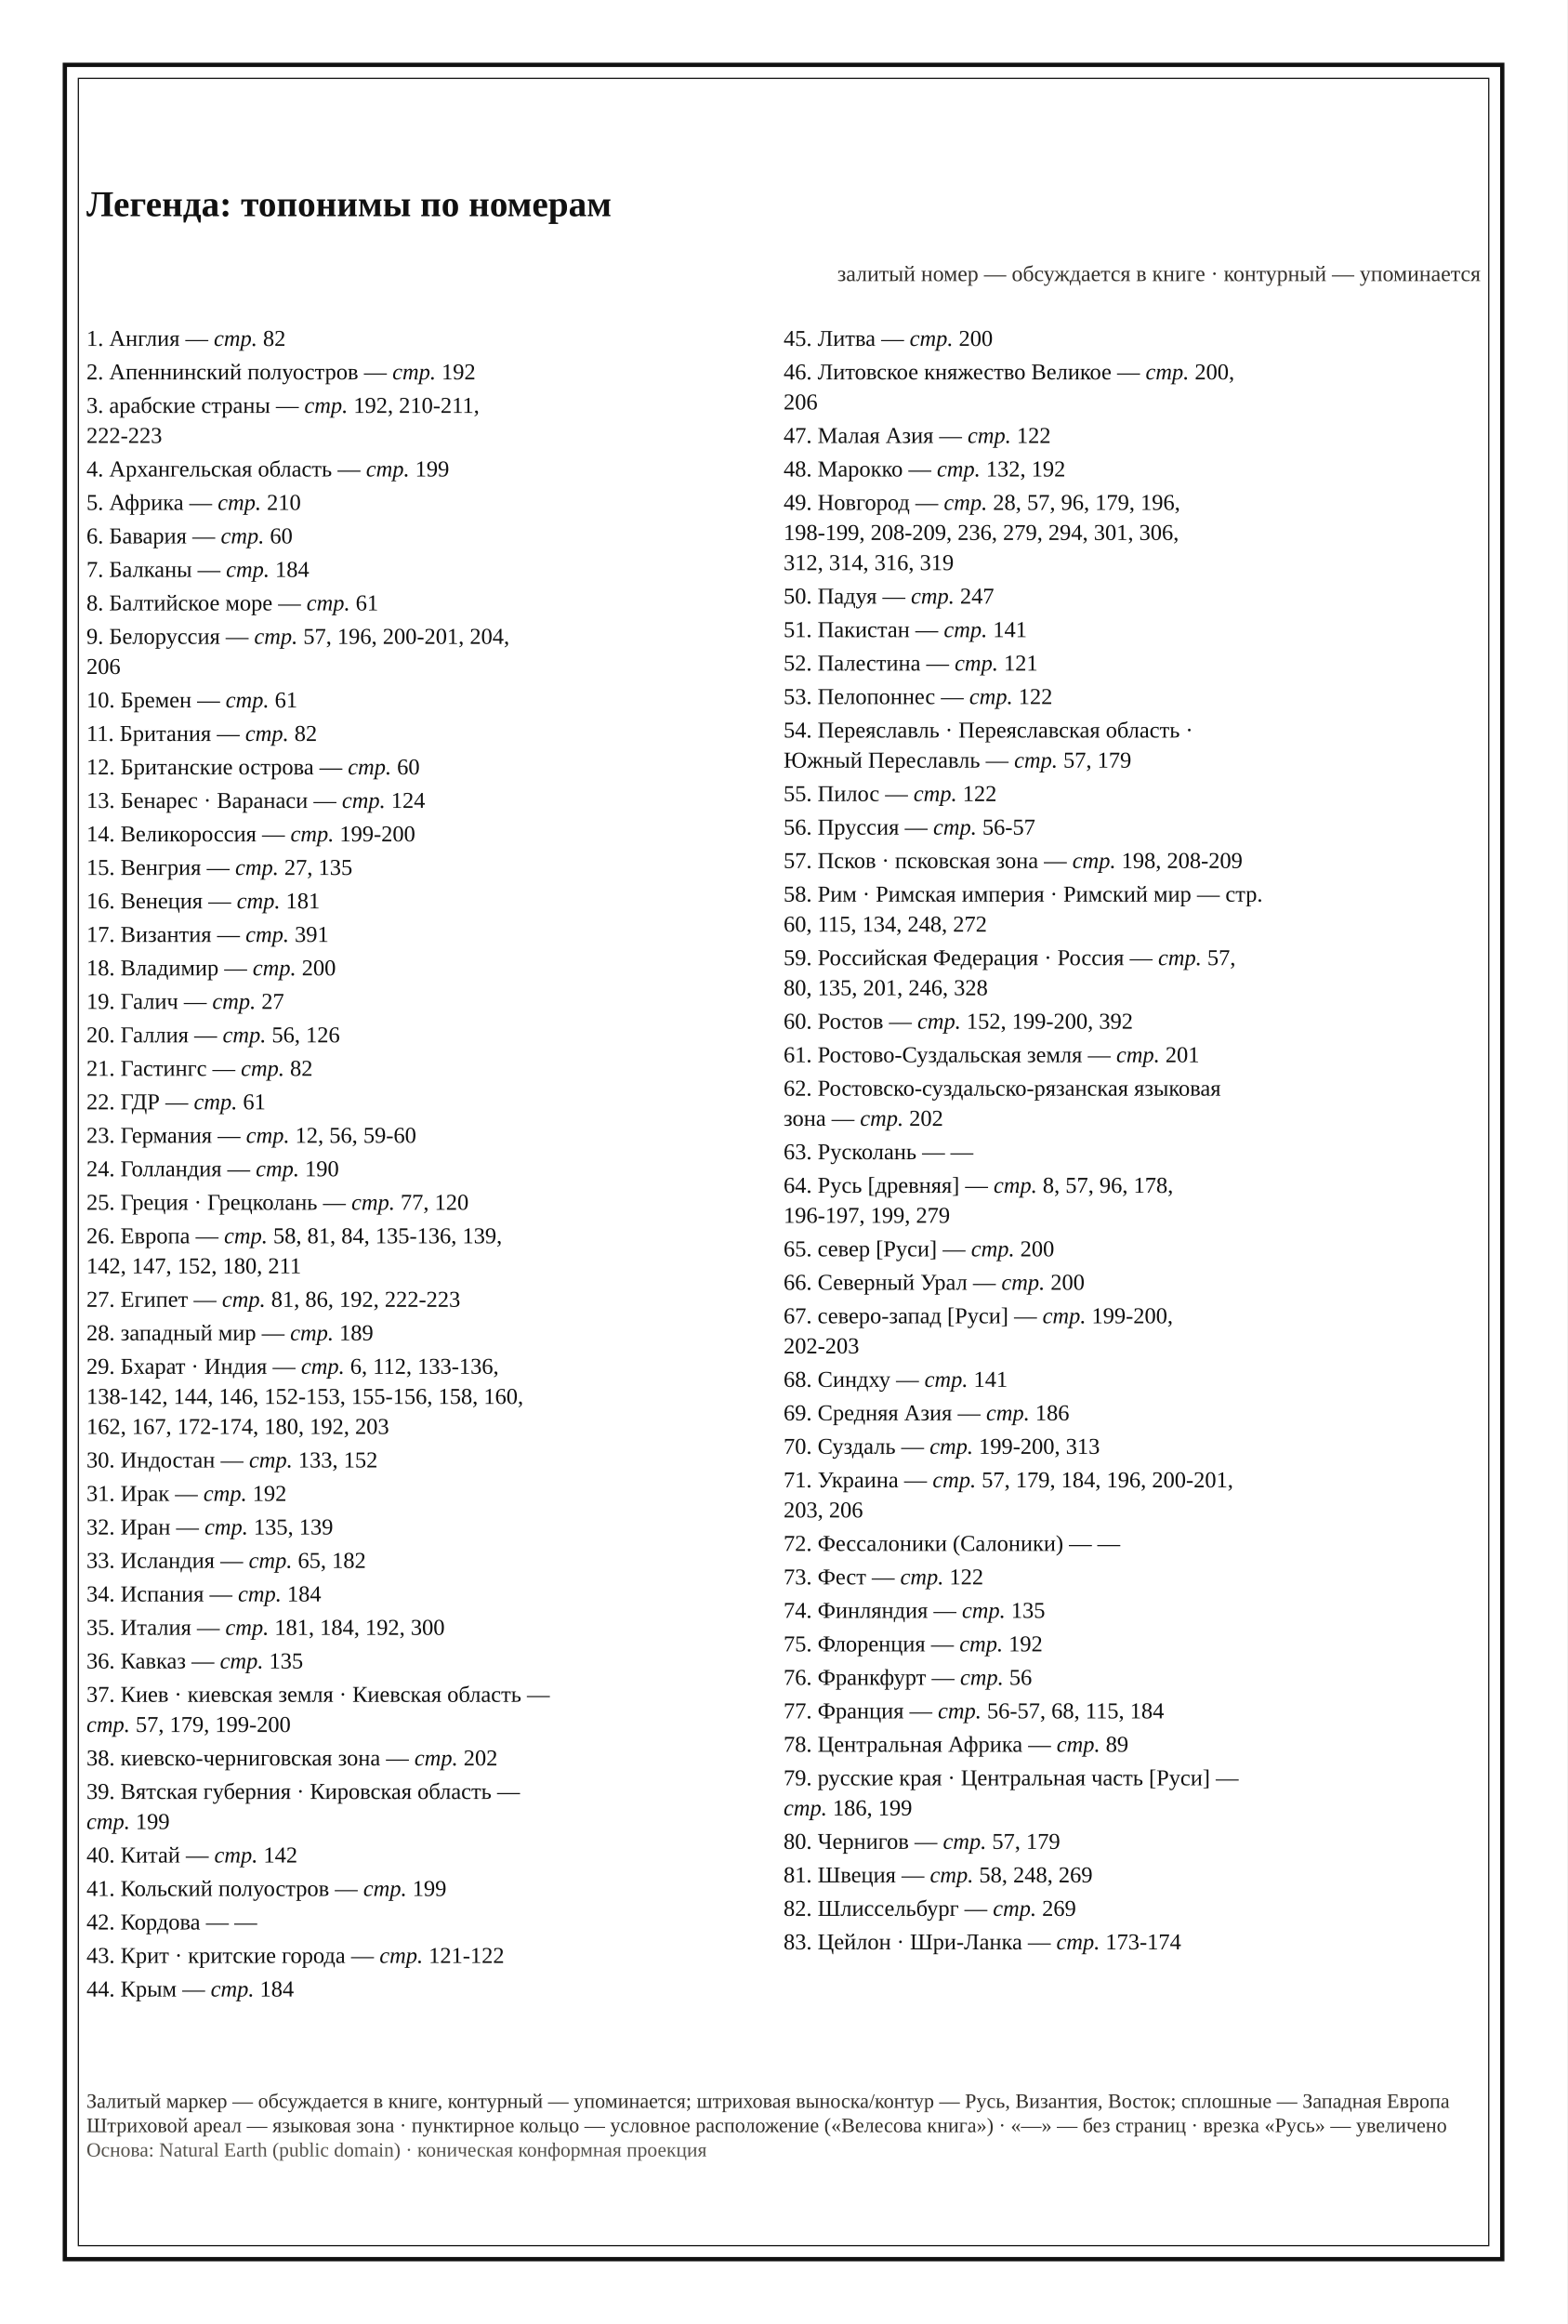
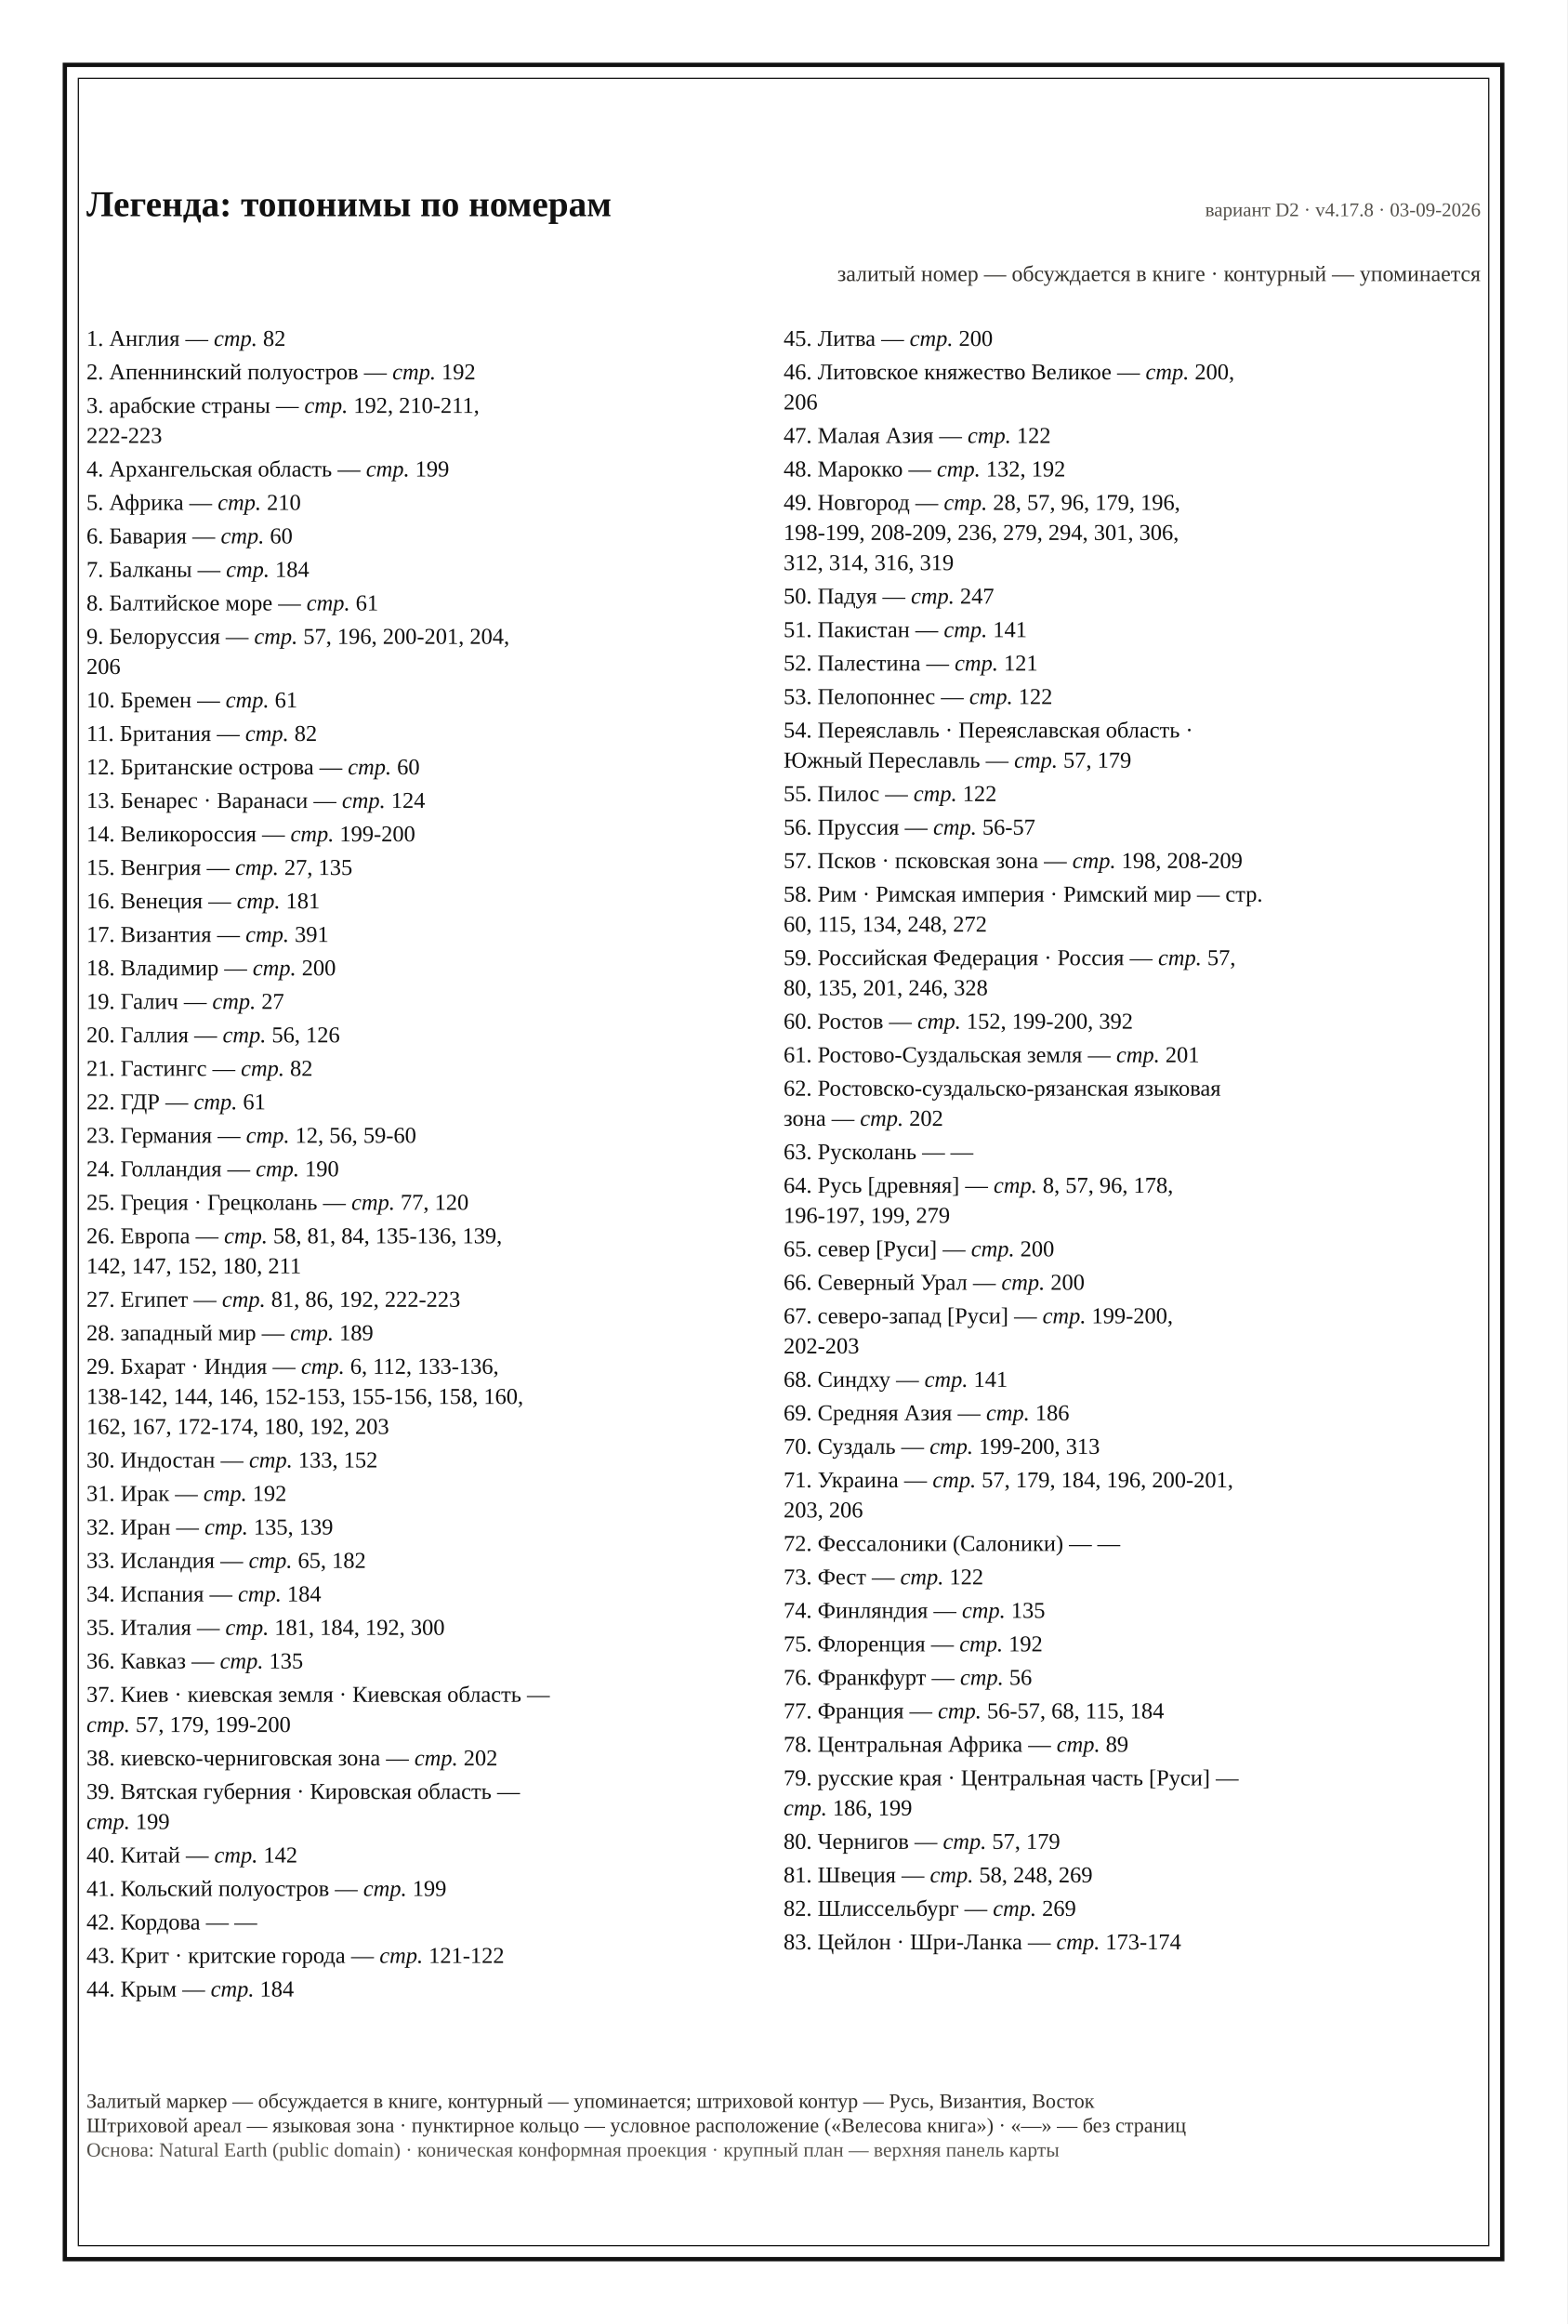
<svg xmlns="http://www.w3.org/2000/svg" viewBox="0 0 580 860" font-family="Georgia, 'Times New Roman', serif">
  <rect width="580" height="860" fill="#ffffff" />
  <defs>
    <clipPath id="map-clip-Dlegend">
      <rect x="0.00" y="0.00" width="580.00" height="860.00" />
    </clipPath>
    <pattern id="hatch-Dlegend" width="5" height="5" patternTransform="rotate(45)" patternUnits="userSpaceOnUse">
      <line x1="0" y1="0" x2="0" y2="5" stroke="#6a655c" stroke-width="0.7" />
    </pattern>
  </defs>
  <rect x="24.00" y="24.00" width="532.00" height="812.00" fill="none" stroke="#111111" stroke-width="1.6" />
  <rect x="29.00" y="29.00" width="522.00" height="802.00" fill="none" stroke="#111111" stroke-width="0.45" />
  <text x="32" y="80.00" font-size="13.5" font-weight="bold" fill="#111111">Легенда: топонимы по номерам</text>
  <text x="548" y="104.00" text-anchor="end" font-size="8.2" fill="#33302b">залитый номер — обсуждается в книге · контурный — упоминается</text>
+   <text x="548" y="80.00" text-anchor="end" font-size="7.2" fill="#55524c">вариант D2 · v4.17.8 · 03-09-2026</text>
  <text x="32.00" y="128.00" font-size="8.4" fill="#111111">
    <tspan x="32.00" dy="0">1. Англия — <tspan font-style="italic">стр.</tspan> 82</tspan>
  </text>
  <text x="32.00" y="140.39" font-size="8.4" fill="#111111">
    <tspan x="32.00" dy="0">2. Апеннинский полуостров — <tspan font-style="italic">стр.</tspan> 192</tspan>
  </text>
  <text x="32.00" y="152.78" font-size="8.4" fill="#111111">
    <tspan x="32.00" dy="0">3. арабские страны — <tspan font-style="italic">стр.</tspan> 192, 210-211,</tspan>
    <tspan x="32.00" dy="11.13">222-223</tspan>
  </text>
  <text x="32.00" y="176.31" font-size="8.4" fill="#111111">
    <tspan x="32.00" dy="0">4. Архангельская область — <tspan font-style="italic">стр.</tspan> 199</tspan>
  </text>
  <text x="32.00" y="188.70" font-size="8.4" fill="#111111">
    <tspan x="32.00" dy="0">5. Африка — <tspan font-style="italic">стр.</tspan> 210</tspan>
  </text>
  <text x="32.00" y="201.09" font-size="8.4" fill="#111111">
    <tspan x="32.00" dy="0">6. Бавария — <tspan font-style="italic">стр.</tspan> 60</tspan>
  </text>
  <text x="32.00" y="213.49" font-size="8.4" fill="#111111">
    <tspan x="32.00" dy="0">7. Балканы — <tspan font-style="italic">стр.</tspan> 184</tspan>
  </text>
  <text x="32.00" y="225.88" font-size="8.4" fill="#111111">
    <tspan x="32.00" dy="0">8. Балтийское море — <tspan font-style="italic">стр.</tspan> 61</tspan>
  </text>
  <text x="32.00" y="238.27" font-size="8.4" fill="#111111">
    <tspan x="32.00" dy="0">9. Белоруссия — <tspan font-style="italic">стр.</tspan> 57, 196, 200-201, 204,</tspan>
    <tspan x="32.00" dy="11.13">206</tspan>
  </text>
  <text x="32.00" y="261.79" font-size="8.4" fill="#111111">
    <tspan x="32.00" dy="0">10. Бремен — <tspan font-style="italic">стр.</tspan> 61</tspan>
  </text>
  <text x="32.00" y="274.19" font-size="8.4" fill="#111111">
    <tspan x="32.00" dy="0">11. Британия — <tspan font-style="italic">стр.</tspan> 82</tspan>
  </text>
  <text x="32.00" y="286.58" font-size="8.4" fill="#111111">
    <tspan x="32.00" dy="0">12. Британские острова — <tspan font-style="italic">стр.</tspan> 60</tspan>
  </text>
  <text x="32.00" y="298.97" font-size="8.4" fill="#111111">
    <tspan x="32.00" dy="0">13. Бенарес · Варанаси — <tspan font-style="italic">стр.</tspan> 124</tspan>
  </text>
  <text x="32.00" y="311.36" font-size="8.4" fill="#111111">
    <tspan x="32.00" dy="0">14. Великороссия — <tspan font-style="italic">стр.</tspan> 199-200</tspan>
  </text>
  <text x="32.00" y="323.75" font-size="8.4" fill="#111111">
    <tspan x="32.00" dy="0">15. Венгрия — <tspan font-style="italic">стр.</tspan> 27, 135</tspan>
  </text>
  <text x="32.00" y="336.15" font-size="8.4" fill="#111111">
    <tspan x="32.00" dy="0">16. Венеция — <tspan font-style="italic">стр.</tspan> 181</tspan>
  </text>
  <text x="32.00" y="348.54" font-size="8.4" fill="#111111">
    <tspan x="32.00" dy="0">17. Византия — <tspan font-style="italic">стр.</tspan> 391</tspan>
  </text>
  <text x="32.00" y="360.93" font-size="8.4" fill="#111111">
    <tspan x="32.00" dy="0">18. Владимир — <tspan font-style="italic">стр.</tspan> 200</tspan>
  </text>
  <text x="32.00" y="373.32" font-size="8.4" fill="#111111">
    <tspan x="32.00" dy="0">19. Галич — <tspan font-style="italic">стр.</tspan> 27</tspan>
  </text>
  <text x="32.00" y="385.72" font-size="8.4" fill="#111111">
    <tspan x="32.00" dy="0">20. Галлия — <tspan font-style="italic">стр.</tspan> 56, 126</tspan>
  </text>
  <text x="32.00" y="398.11" font-size="8.4" fill="#111111">
    <tspan x="32.00" dy="0">21. Гастингс — <tspan font-style="italic">стр.</tspan> 82</tspan>
  </text>
  <text x="32.00" y="410.50" font-size="8.4" fill="#111111">
    <tspan x="32.00" dy="0">22. ГДР — <tspan font-style="italic">стр.</tspan> 61</tspan>
  </text>
  <text x="32.00" y="422.89" font-size="8.4" fill="#111111">
    <tspan x="32.00" dy="0">23. Германия — <tspan font-style="italic">стр.</tspan> 12, 56, 59-60</tspan>
  </text>
  <text x="32.00" y="435.28" font-size="8.4" fill="#111111">
    <tspan x="32.00" dy="0">24. Голландия — <tspan font-style="italic">стр.</tspan> 190</tspan>
  </text>
  <text x="32.00" y="447.68" font-size="8.4" fill="#111111">
    <tspan x="32.00" dy="0">25. Греция · Грецколань — <tspan font-style="italic">стр.</tspan> 77, 120</tspan>
  </text>
  <text x="32.00" y="460.07" font-size="8.4" fill="#111111">
    <tspan x="32.00" dy="0">26. Европа — <tspan font-style="italic">стр.</tspan> 58, 81, 84, 135-136, 139,</tspan>
    <tspan x="32.00" dy="11.13">142, 147, 152, 180, 211</tspan>
  </text>
  <text x="32.00" y="483.59" font-size="8.4" fill="#111111">
    <tspan x="32.00" dy="0">27. Египет — <tspan font-style="italic">стр.</tspan> 81, 86, 192, 222-223</tspan>
  </text>
  <text x="32.00" y="495.98" font-size="8.4" fill="#111111">
    <tspan x="32.00" dy="0">28. западный мир — <tspan font-style="italic">стр.</tspan> 189</tspan>
  </text>
  <text x="32.00" y="508.38" font-size="8.4" fill="#111111">
    <tspan x="32.00" dy="0">29. Бхарат · Индия — <tspan font-style="italic">стр.</tspan> 6, 112, 133-136,</tspan>
    <tspan x="32.00" dy="11.13">138-142, 144, 146, 152-153, 155-156, 158, 160,</tspan>
    <tspan x="32.00" dy="11.13">162, 167, 172-174, 180, 192, 203</tspan>
  </text>
  <text x="32.00" y="543.03" font-size="8.4" fill="#111111">
    <tspan x="32.00" dy="0">30. Индостан — <tspan font-style="italic">стр.</tspan> 133, 152</tspan>
  </text>
  <text x="32.00" y="555.43" font-size="8.4" fill="#111111">
    <tspan x="32.00" dy="0">31. Ирак — <tspan font-style="italic">стр.</tspan> 192</tspan>
  </text>
  <text x="32.00" y="567.82" font-size="8.4" fill="#111111">
    <tspan x="32.00" dy="0">32. Иран — <tspan font-style="italic">стр.</tspan> 135, 139</tspan>
  </text>
  <text x="32.00" y="580.21" font-size="8.4" fill="#111111">
    <tspan x="32.00" dy="0">33. Исландия — <tspan font-style="italic">стр.</tspan> 65, 182</tspan>
  </text>
  <text x="32.00" y="592.60" font-size="8.4" fill="#111111">
    <tspan x="32.00" dy="0">34. Испания — <tspan font-style="italic">стр.</tspan> 184</tspan>
  </text>
  <text x="32.00" y="604.99" font-size="8.4" fill="#111111">
    <tspan x="32.00" dy="0">35. Италия — <tspan font-style="italic">стр.</tspan> 181, 184, 192, 300</tspan>
  </text>
  <text x="32.00" y="617.39" font-size="8.4" fill="#111111">
    <tspan x="32.00" dy="0">36. Кавказ — <tspan font-style="italic">стр.</tspan> 135</tspan>
  </text>
  <text x="32.00" y="629.78" font-size="8.4" fill="#111111">
    <tspan x="32.00" dy="0">37. Киев · киевская земля · Киевская область —</tspan>
    <tspan x="32.00" dy="11.13">
      <tspan font-style="italic">стр.</tspan> 57, 179, 199-200</tspan>
  </text>
  <text x="32.00" y="653.30" font-size="8.4" fill="#111111">
    <tspan x="32.00" dy="0">38. киевско-черниговская зона — <tspan font-style="italic">стр.</tspan> 202</tspan>
  </text>
  <text x="32.00" y="665.69" font-size="8.4" fill="#111111">
    <tspan x="32.00" dy="0">39. Вятская губерния · Кировская область —</tspan>
    <tspan x="32.00" dy="11.13">
      <tspan font-style="italic">стр.</tspan> 199</tspan>
  </text>
  <text x="32.00" y="689.22" font-size="8.4" fill="#111111">
    <tspan x="32.00" dy="0">40. Китай — <tspan font-style="italic">стр.</tspan> 142</tspan>
  </text>
  <text x="32.00" y="701.61" font-size="8.4" fill="#111111">
    <tspan x="32.00" dy="0">41. Кольский полуостров — <tspan font-style="italic">стр.</tspan> 199</tspan>
  </text>
  <text x="32.00" y="714.00" font-size="8.4" fill="#111111">
    <tspan x="32.00" dy="0">42. Кордова — —</tspan>
  </text>
  <text x="32.00" y="726.40" font-size="8.4" fill="#111111">
    <tspan x="32.00" dy="0">43. Крит · критские города — <tspan font-style="italic">стр.</tspan> 121-122</tspan>
  </text>
  <text x="32.00" y="738.79" font-size="8.4" fill="#111111">
    <tspan x="32.00" dy="0">44. Крым — <tspan font-style="italic">стр.</tspan> 184</tspan>
  </text>
  <text x="290.00" y="128.00" font-size="8.4" fill="#111111">
    <tspan x="290.00" dy="0">45. Литва — <tspan font-style="italic">стр.</tspan> 200</tspan>
  </text>
  <text x="290.00" y="140.39" font-size="8.4" fill="#111111">
    <tspan x="290.00" dy="0">46. Литовское княжество Великое — <tspan font-style="italic">стр.</tspan> 200,</tspan>
    <tspan x="290.00" dy="11.13">206</tspan>
  </text>
  <text x="290.00" y="163.92" font-size="8.4" fill="#111111">
    <tspan x="290.00" dy="0">47. Малая Азия — <tspan font-style="italic">стр.</tspan> 122</tspan>
  </text>
  <text x="290.00" y="176.31" font-size="8.4" fill="#111111">
    <tspan x="290.00" dy="0">48. Марокко — <tspan font-style="italic">стр.</tspan> 132, 192</tspan>
  </text>
  <text x="290.00" y="188.70" font-size="8.4" fill="#111111">
    <tspan x="290.00" dy="0">49. Новгород — <tspan font-style="italic">стр.</tspan> 28, 57, 96, 179, 196,</tspan>
    <tspan x="290.00" dy="11.13">198-199, 208-209, 236, 279, 294, 301, 306,</tspan>
    <tspan x="290.00" dy="11.13">312, 314, 316, 319</tspan>
  </text>
  <text x="290.00" y="223.36" font-size="8.4" fill="#111111">
    <tspan x="290.00" dy="0">50. Падуя — <tspan font-style="italic">стр.</tspan> 247</tspan>
  </text>
  <text x="290.00" y="235.75" font-size="8.4" fill="#111111">
    <tspan x="290.00" dy="0">51. Пакистан — <tspan font-style="italic">стр.</tspan> 141</tspan>
  </text>
  <text x="290.00" y="248.14" font-size="8.4" fill="#111111">
    <tspan x="290.00" dy="0">52. Палестина — <tspan font-style="italic">стр.</tspan> 121</tspan>
  </text>
  <text x="290.00" y="260.53" font-size="8.4" fill="#111111">
    <tspan x="290.00" dy="0">53. Пелопоннес — <tspan font-style="italic">стр.</tspan> 122</tspan>
  </text>
  <text x="290.00" y="272.93" font-size="8.4" fill="#111111">
    <tspan x="290.00" dy="0">54. Переяславль · Переяславская область ·</tspan>
    <tspan x="290.00" dy="11.13">Южный Переславль — <tspan font-style="italic">стр.</tspan> 57, 179</tspan>
  </text>
  <text x="290.00" y="296.45" font-size="8.4" fill="#111111">
    <tspan x="290.00" dy="0">55. Пилос — <tspan font-style="italic">стр.</tspan> 122</tspan>
  </text>
  <text x="290.00" y="308.84" font-size="8.4" fill="#111111">
    <tspan x="290.00" dy="0">56. Пруссия — <tspan font-style="italic">стр.</tspan> 56-57</tspan>
  </text>
  <text x="290.00" y="321.23" font-size="8.4" fill="#111111">
    <tspan x="290.00" dy="0">57. Псков · псковская зона — <tspan font-style="italic">стр.</tspan> 198, 208-209</tspan>
  </text>
  <text x="290.00" y="333.63" font-size="8.4" fill="#111111">
    <tspan x="290.00" dy="0">58. Рим · Римская империя · Римский мир — стр.</tspan>
    <tspan x="290.00" dy="11.13">60, 115, 134, 248, 272</tspan>
  </text>
  <text x="290.00" y="357.15" font-size="8.4" fill="#111111">
    <tspan x="290.00" dy="0">59. Российская Федерация · Россия — <tspan font-style="italic">стр.</tspan> 57,</tspan>
    <tspan x="290.00" dy="11.13">80, 135, 201, 246, 328</tspan>
  </text>
  <text x="290.00" y="380.68" font-size="8.4" fill="#111111">
    <tspan x="290.00" dy="0">60. Ростов — <tspan font-style="italic">стр.</tspan> 152, 199-200, 392</tspan>
  </text>
  <text x="290.00" y="393.07" font-size="8.4" fill="#111111">
    <tspan x="290.00" dy="0">61. Ростово-Суздальская земля — <tspan font-style="italic">стр.</tspan> 201</tspan>
  </text>
  <text x="290.00" y="405.46" font-size="8.4" fill="#111111">
    <tspan x="290.00" dy="0">62. Ростовско-суздальско-рязанская языковая</tspan>
    <tspan x="290.00" dy="11.13">зона — <tspan font-style="italic">стр.</tspan> 202</tspan>
  </text>
  <text x="290.00" y="428.98" font-size="8.4" fill="#111111">
    <tspan x="290.00" dy="0">63. Русколань — —</tspan>
  </text>
  <text x="290.00" y="441.38" font-size="8.4" fill="#111111">
    <tspan x="290.00" dy="0">64. Русь [древняя] — <tspan font-style="italic">стр.</tspan> 8, 57, 96, 178,</tspan>
    <tspan x="290.00" dy="11.13">196-197, 199, 279</tspan>
  </text>
  <text x="290.00" y="464.90" font-size="8.4" fill="#111111">
    <tspan x="290.00" dy="0">65. север [Руси] — <tspan font-style="italic">стр.</tspan> 200</tspan>
  </text>
  <text x="290.00" y="477.29" font-size="8.4" fill="#111111">
    <tspan x="290.00" dy="0">66. Северный Урал — <tspan font-style="italic">стр.</tspan> 200</tspan>
  </text>
  <text x="290.00" y="489.68" font-size="8.4" fill="#111111">
    <tspan x="290.00" dy="0">67. северо-запад [Руси] — <tspan font-style="italic">стр.</tspan> 199-200,</tspan>
    <tspan x="290.00" dy="11.13">202-203</tspan>
  </text>
  <text x="290.00" y="513.21" font-size="8.4" fill="#111111">
    <tspan x="290.00" dy="0">68. Синдху — <tspan font-style="italic">стр.</tspan> 141</tspan>
  </text>
  <text x="290.00" y="525.60" font-size="8.4" fill="#111111">
    <tspan x="290.00" dy="0">69. Средняя Азия — <tspan font-style="italic">стр.</tspan> 186</tspan>
  </text>
  <text x="290.00" y="537.99" font-size="8.4" fill="#111111">
    <tspan x="290.00" dy="0">70. Суздаль — <tspan font-style="italic">стр.</tspan> 199-200, 313</tspan>
  </text>
  <text x="290.00" y="550.39" font-size="8.4" fill="#111111">
    <tspan x="290.00" dy="0">71. Украина — <tspan font-style="italic">стр.</tspan> 57, 179, 184, 196, 200-201,</tspan>
    <tspan x="290.00" dy="11.13">203, 206</tspan>
  </text>
  <text x="290.00" y="573.91" font-size="8.4" fill="#111111">
    <tspan x="290.00" dy="0">72. Фессалоники (Салоники) — —</tspan>
  </text>
  <text x="290.00" y="586.30" font-size="8.4" fill="#111111">
    <tspan x="290.00" dy="0">73. Фест — <tspan font-style="italic">стр.</tspan> 122</tspan>
  </text>
  <text x="290.00" y="598.69" font-size="8.4" fill="#111111">
    <tspan x="290.00" dy="0">74. Финляндия — <tspan font-style="italic">стр.</tspan> 135</tspan>
  </text>
  <text x="290.00" y="611.09" font-size="8.4" fill="#111111">
    <tspan x="290.00" dy="0">75. Флоренция — <tspan font-style="italic">стр.</tspan> 192</tspan>
  </text>
  <text x="290.00" y="623.48" font-size="8.4" fill="#111111">
    <tspan x="290.00" dy="0">76. Франкфурт — <tspan font-style="italic">стр.</tspan> 56</tspan>
  </text>
  <text x="290.00" y="635.87" font-size="8.4" fill="#111111">
    <tspan x="290.00" dy="0">77. Франция — <tspan font-style="italic">стр.</tspan> 56-57, 68, 115, 184</tspan>
  </text>
  <text x="290.00" y="648.26" font-size="8.4" fill="#111111">
    <tspan x="290.00" dy="0">78. Центральная Африка — <tspan font-style="italic">стр.</tspan> 89</tspan>
  </text>
  <text x="290.00" y="660.65" font-size="8.4" fill="#111111">
    <tspan x="290.00" dy="0">79. русские края · Центральная часть [Руси] —</tspan>
    <tspan x="290.00" dy="11.13">
      <tspan font-style="italic">стр.</tspan> 186, 199</tspan>
  </text>
  <text x="290.00" y="684.18" font-size="8.4" fill="#111111">
    <tspan x="290.00" dy="0">80. Чернигов — <tspan font-style="italic">стр.</tspan> 57, 179</tspan>
  </text>
  <text x="290.00" y="696.57" font-size="8.4" fill="#111111">
    <tspan x="290.00" dy="0">81. Швеция — <tspan font-style="italic">стр.</tspan> 58, 248, 269</tspan>
  </text>
  <text x="290.00" y="708.96" font-size="8.4" fill="#111111">
    <tspan x="290.00" dy="0">82. Шлиссельбург — <tspan font-style="italic">стр.</tspan> 269</tspan>
  </text>
  <text x="290.00" y="721.36" font-size="8.4" fill="#111111">
    <tspan x="290.00" dy="0">83. Цейлон · Шри-Ланка — <tspan font-style="italic">стр.</tspan> 173-174</tspan>
  </text>
-   <text x="32" y="780.00" font-size="7.6" fill="#33302b">Залитый маркер — обсуждается в книге, контурный — упоминается; штриховая выноска/контур — Русь, Византия, Восток; сплошные — Западная Европа</text>
-   <text x="32" y="789.00" font-size="7.6" fill="#33302b">Штриховой ареал — языковая зона · пунктирное кольцо — условное расположение («Велесова книга») · «—» — без страниц · врезка «Русь» — увеличено</text>
-   <text x="32" y="798.00" font-size="7.4" fill="#55524c">Основа: Natural Earth (public domain) · коническая конформная проекция</text>
+   <text x="32" y="780.00" font-size="7.6" fill="#33302b">Залитый маркер — обсуждается в книге, контурный — упоминается; штриховой контур — Русь, Византия, Восток</text>
+   <text x="32" y="789.00" font-size="7.6" fill="#33302b">Штриховой ареал — языковая зона · пунктирное кольцо — условное расположение («Велесова книга») · «—» — без страниц</text>
+   <text x="32" y="798.00" font-size="7.4" fill="#55524c">Основа: Natural Earth (public domain) · коническая конформная проекция · крупный план — верхняя панель карты</text>
</svg>
